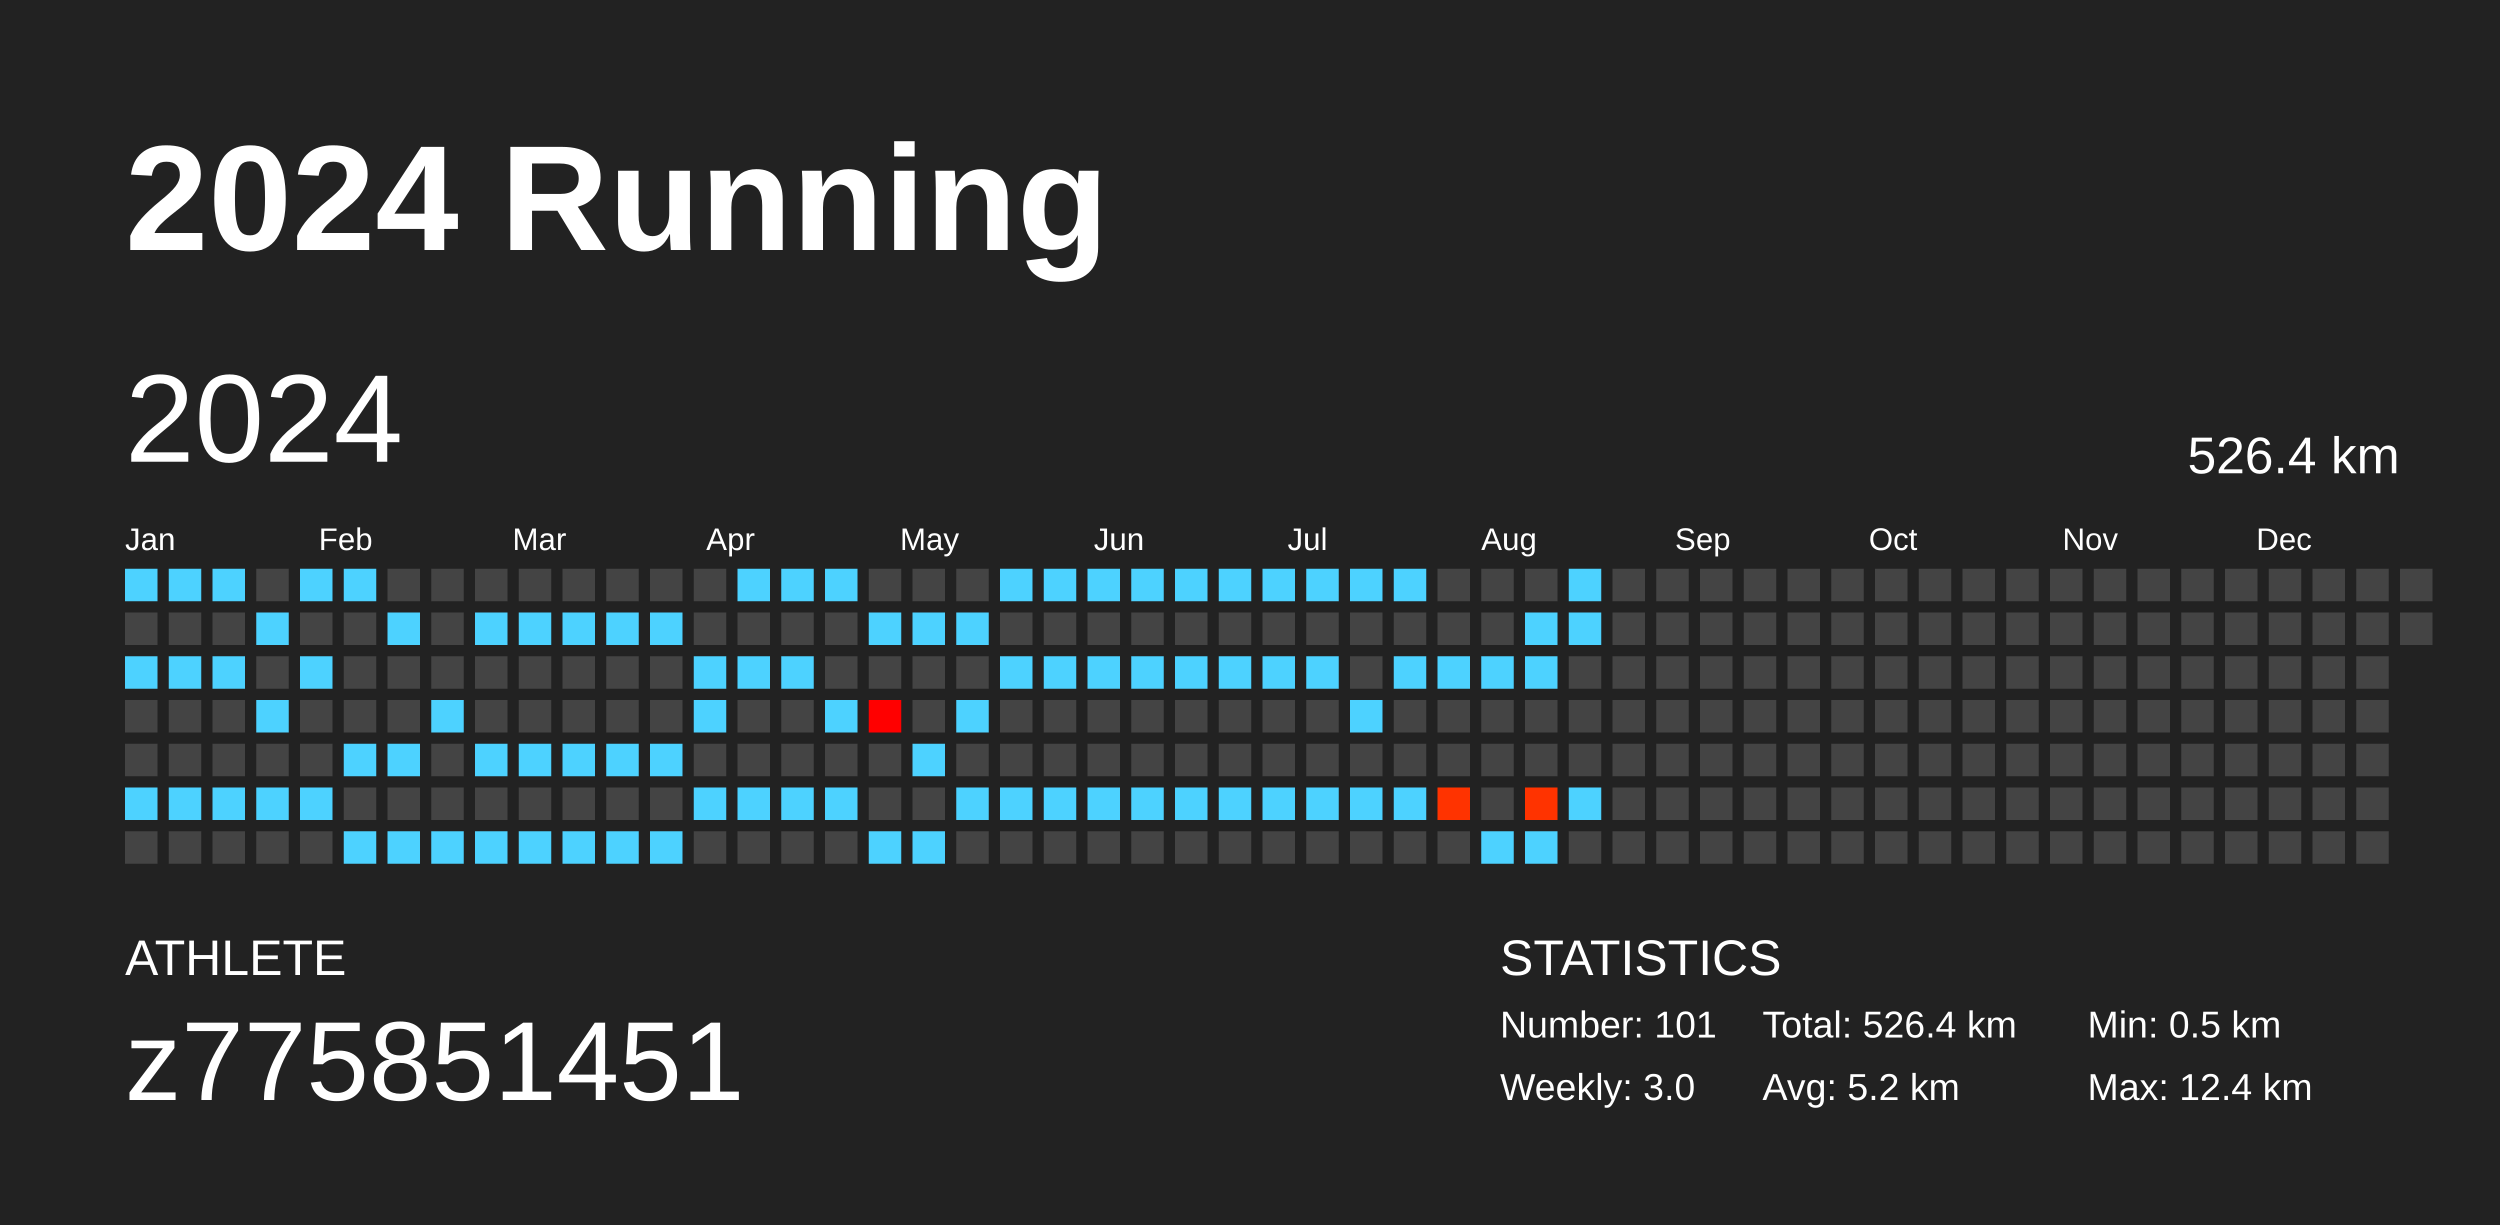
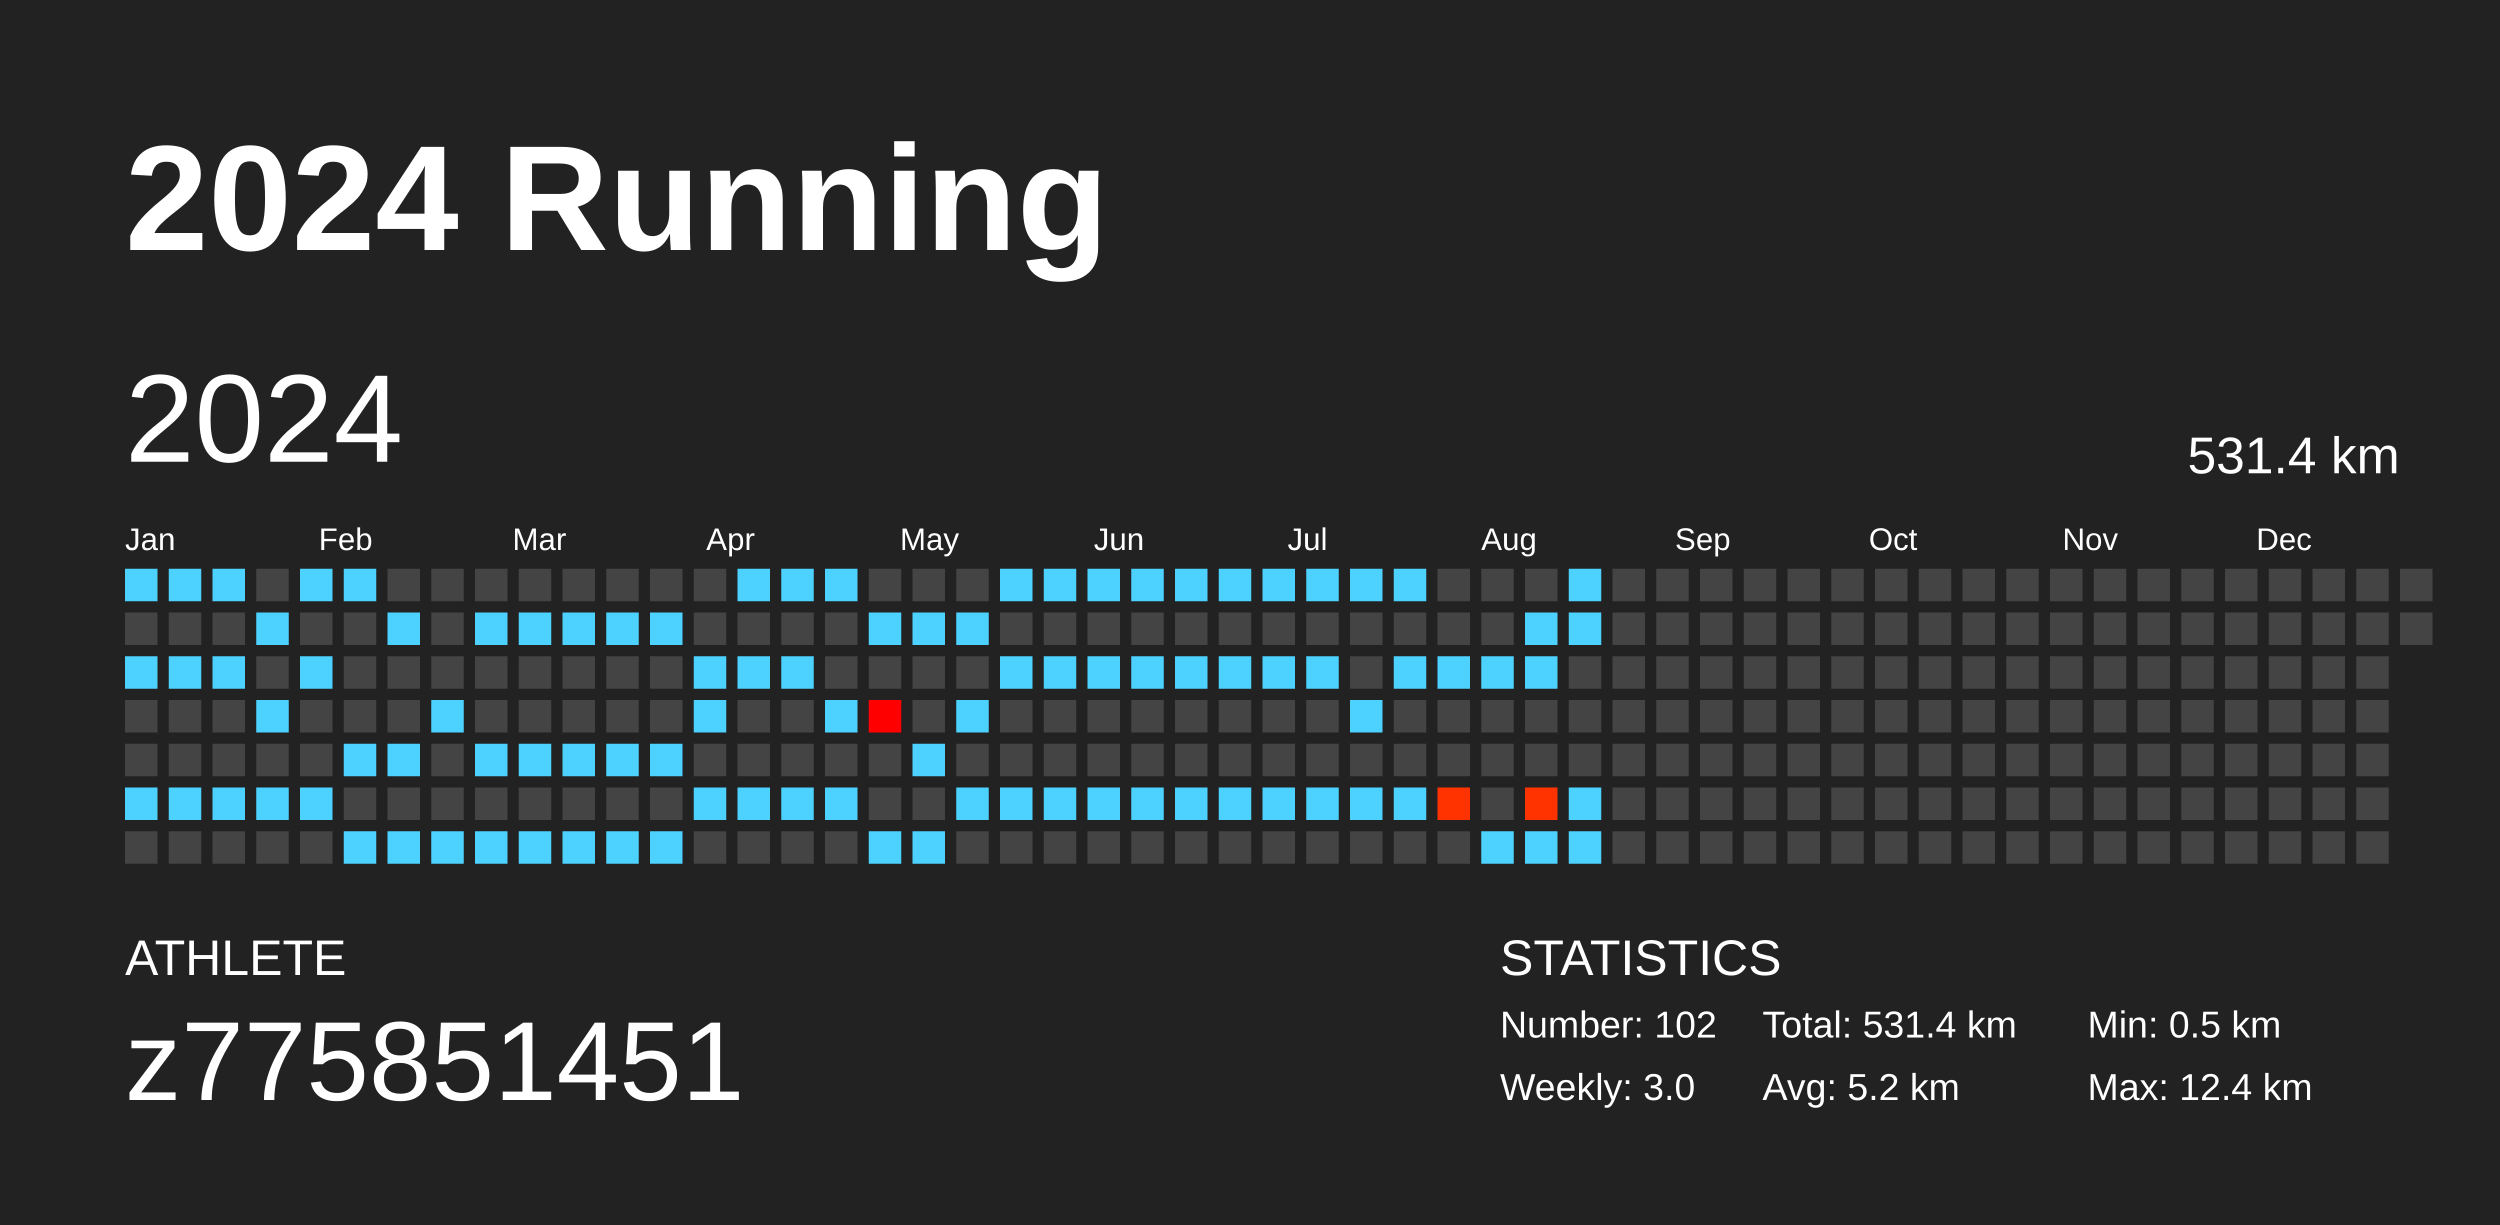
<svg xmlns="http://www.w3.org/2000/svg" baseProfile="full" height="98mm" version="1.1" viewBox="0,0,200,98" width="200mm">
  <defs />
  <rect fill="#222222" height="98" width="200" x="0" y="0" />
  <text fill="#FFFFFF" style="font-size:12px; font-family:Arial; font-weight:bold;" x="10" y="20">2024 Running</text>
  <text fill="#FFFFFF" style="font-size:4px; font-family:Arial" x="10" y="78">ATHLETE</text>
  <text fill="#FFFFFF" style="font-size:9px; font-family:Arial" x="10" y="88">z775851451</text>
  <text fill="#FFFFFF" style="font-size:4px; font-family:Arial" x="120" y="78">STATISTICS</text>
-   <text fill="#FFFFFF" style="font-size:3px; font-family:Arial" x="120" y="83">Number: 101</text>
+   <text fill="#FFFFFF" style="font-size:3px; font-family:Arial" x="120" y="83">Number: 102</text>
  <text fill="#FFFFFF" style="font-size:3px; font-family:Arial" x="120" y="88">Weekly: 3.0</text>
-   <text fill="#FFFFFF" style="font-size:3px; font-family:Arial" x="141" y="83">Total: 526.4 km</text>
+   <text fill="#FFFFFF" style="font-size:3px; font-family:Arial" x="141" y="83">Total: 531.4 km</text>
  <text fill="#FFFFFF" style="font-size:3px; font-family:Arial" x="141" y="88">Avg: 5.2 km</text>
  <text fill="#FFFFFF" style="font-size:3px; font-family:Arial" x="167" y="83">Min: 0.5 km</text>
  <text fill="#FFFFFF" style="font-size:3px; font-family:Arial" x="167" y="88">Max: 12.4 km</text>
  <text dominant-baseline="hanging" fill="#FFFFFF" style="font-size:10.0px; font-family:Arial;" x="10" y="30">2024</text>
-   <text dominant-baseline="hanging" fill="#FFFFFF" style="font-size:4.125px; font-family:Arial;" x="175" y="35">526.4 km</text>
+   <text dominant-baseline="hanging" fill="#FFFFFF" style="font-size:4.125px; font-family:Arial;" x="175" y="35">531.4 km</text>
  <text fill="#FFFFFF" style="font-size:2.5px; font-family:Arial" x="10.0" y="44">Jan</text>
  <text fill="#FFFFFF" style="font-size:2.5px; font-family:Arial" x="25.5" y="44">Feb</text>
  <text fill="#FFFFFF" style="font-size:2.5px; font-family:Arial" x="41.0" y="44">Mar</text>
  <text fill="#FFFFFF" style="font-size:2.5px; font-family:Arial" x="56.5" y="44">Apr</text>
  <text fill="#FFFFFF" style="font-size:2.5px; font-family:Arial" x="72.0" y="44">May</text>
  <text fill="#FFFFFF" style="font-size:2.5px; font-family:Arial" x="87.5" y="44">Jun</text>
  <text fill="#FFFFFF" style="font-size:2.5px; font-family:Arial" x="103.0" y="44">Jul</text>
  <text fill="#FFFFFF" style="font-size:2.5px; font-family:Arial" x="118.5" y="44">Aug</text>
  <text fill="#FFFFFF" style="font-size:2.5px; font-family:Arial" x="134.0" y="44">Sep</text>
  <text fill="#FFFFFF" style="font-size:2.5px; font-family:Arial" x="149.5" y="44">Oct</text>
  <text fill="#FFFFFF" style="font-size:2.5px; font-family:Arial" x="165.0" y="44">Nov</text>
  <text fill="#FFFFFF" style="font-size:2.5px; font-family:Arial" x="180.5" y="44">Dec</text>
  <rect fill="#4dd2ff" height="2.6" width="2.6" x="10.0" y="45.5" />
  <rect fill="#444444" height="2.6" width="2.6" x="10.0" y="49.0" />
  <rect fill="#4dd2ff" height="2.6" width="2.6" x="10.0" y="52.5" />
  <rect fill="#444444" height="2.6" width="2.6" x="10.0" y="56.0" />
  <rect fill="#444444" height="2.6" width="2.6" x="10.0" y="59.5" />
  <rect fill="#4dd2ff" height="2.6" width="2.6" x="10.0" y="63.0" />
  <rect fill="#444444" height="2.6" width="2.6" x="10.0" y="66.5" />
  <rect fill="#4dd2ff" height="2.6" width="2.6" x="13.5" y="45.5" />
  <rect fill="#444444" height="2.6" width="2.6" x="13.5" y="49.0" />
  <rect fill="#4dd2ff" height="2.6" width="2.6" x="13.5" y="52.5" />
  <rect fill="#444444" height="2.6" width="2.6" x="13.5" y="56.0" />
  <rect fill="#444444" height="2.6" width="2.6" x="13.5" y="59.5" />
  <rect fill="#4dd2ff" height="2.6" width="2.6" x="13.5" y="63.0" />
  <rect fill="#444444" height="2.6" width="2.6" x="13.5" y="66.5" />
  <rect fill="#4dd2ff" height="2.6" width="2.6" x="17.0" y="45.5" />
  <rect fill="#444444" height="2.6" width="2.6" x="17.0" y="49.0" />
  <rect fill="#4dd2ff" height="2.6" width="2.6" x="17.0" y="52.5" />
  <rect fill="#444444" height="2.6" width="2.6" x="17.0" y="56.0" />
  <rect fill="#444444" height="2.6" width="2.6" x="17.0" y="59.5" />
  <rect fill="#4dd2ff" height="2.6" width="2.6" x="17.0" y="63.0" />
  <rect fill="#444444" height="2.6" width="2.6" x="17.0" y="66.5" />
  <rect fill="#444444" height="2.6" width="2.6" x="20.5" y="45.5" />
  <rect fill="#4dd2ff" height="2.6" width="2.6" x="20.5" y="49.0" />
  <rect fill="#444444" height="2.6" width="2.6" x="20.5" y="52.5" />
  <rect fill="#4dd2ff" height="2.6" width="2.6" x="20.5" y="56.0" />
  <rect fill="#444444" height="2.6" width="2.6" x="20.5" y="59.5" />
  <rect fill="#4dd2ff" height="2.6" width="2.6" x="20.5" y="63.0" />
  <rect fill="#444444" height="2.6" width="2.6" x="20.5" y="66.5" />
  <rect fill="#4dd2ff" height="2.6" width="2.6" x="24.0" y="45.5" />
  <rect fill="#444444" height="2.6" width="2.6" x="24.0" y="49.0" />
  <rect fill="#4dd2ff" height="2.6" width="2.6" x="24.0" y="52.5" />
  <rect fill="#444444" height="2.6" width="2.6" x="24.0" y="56.0" />
  <rect fill="#444444" height="2.6" width="2.6" x="24.0" y="59.5" />
  <rect fill="#4dd2ff" height="2.6" width="2.6" x="24.0" y="63.0" />
  <rect fill="#444444" height="2.6" width="2.6" x="24.0" y="66.5" />
  <rect fill="#4dd2ff" height="2.6" width="2.6" x="27.5" y="45.5" />
  <rect fill="#444444" height="2.6" width="2.6" x="27.5" y="49.0" />
  <rect fill="#444444" height="2.6" width="2.6" x="27.5" y="52.5" />
  <rect fill="#444444" height="2.6" width="2.6" x="27.5" y="56.0" />
  <rect fill="#4dd2ff" height="2.6" width="2.6" x="27.5" y="59.5" />
  <rect fill="#444444" height="2.6" width="2.6" x="27.5" y="63.0" />
  <rect fill="#4dd2ff" height="2.6" width="2.6" x="27.5" y="66.5" />
  <rect fill="#444444" height="2.6" width="2.6" x="31.0" y="45.5" />
  <rect fill="#4dd2ff" height="2.6" width="2.6" x="31.0" y="49.0" />
  <rect fill="#444444" height="2.6" width="2.6" x="31.0" y="52.5" />
  <rect fill="#444444" height="2.6" width="2.6" x="31.0" y="56.0" />
  <rect fill="#4dd2ff" height="2.6" width="2.6" x="31.0" y="59.5" />
  <rect fill="#444444" height="2.6" width="2.6" x="31.0" y="63.0" />
  <rect fill="#4dd2ff" height="2.6" width="2.6" x="31.0" y="66.5" />
  <rect fill="#444444" height="2.6" width="2.6" x="34.5" y="45.5" />
  <rect fill="#444444" height="2.6" width="2.6" x="34.5" y="49.0" />
  <rect fill="#444444" height="2.6" width="2.6" x="34.5" y="52.5" />
  <rect fill="#4dd2ff" height="2.6" width="2.6" x="34.5" y="56.0" />
  <rect fill="#444444" height="2.6" width="2.6" x="34.5" y="59.5" />
  <rect fill="#444444" height="2.6" width="2.6" x="34.5" y="63.0" />
  <rect fill="#4dd2ff" height="2.6" width="2.6" x="34.5" y="66.5" />
  <rect fill="#444444" height="2.6" width="2.6" x="38.0" y="45.5" />
  <rect fill="#4dd2ff" height="2.6" width="2.6" x="38.0" y="49.0" />
  <rect fill="#444444" height="2.6" width="2.6" x="38.0" y="52.5" />
  <rect fill="#444444" height="2.6" width="2.6" x="38.0" y="56.0" />
  <rect fill="#4dd2ff" height="2.6" width="2.6" x="38.0" y="59.5" />
  <rect fill="#444444" height="2.6" width="2.6" x="38.0" y="63.0" />
  <rect fill="#4dd2ff" height="2.6" width="2.6" x="38.0" y="66.5" />
  <rect fill="#444444" height="2.6" width="2.6" x="41.5" y="45.5" />
  <rect fill="#4dd2ff" height="2.6" width="2.6" x="41.5" y="49.0" />
  <rect fill="#444444" height="2.6" width="2.6" x="41.5" y="52.5" />
  <rect fill="#444444" height="2.6" width="2.6" x="41.5" y="56.0" />
  <rect fill="#4dd2ff" height="2.6" width="2.6" x="41.5" y="59.5" />
  <rect fill="#444444" height="2.6" width="2.6" x="41.5" y="63.0" />
  <rect fill="#4dd2ff" height="2.6" width="2.6" x="41.5" y="66.5" />
  <rect fill="#444444" height="2.6" width="2.6" x="45.0" y="45.5" />
  <rect fill="#4dd2ff" height="2.6" width="2.6" x="45.0" y="49.0" />
  <rect fill="#444444" height="2.6" width="2.6" x="45.0" y="52.5" />
  <rect fill="#444444" height="2.6" width="2.6" x="45.0" y="56.0" />
  <rect fill="#4dd2ff" height="2.6" width="2.6" x="45.0" y="59.5" />
  <rect fill="#444444" height="2.6" width="2.6" x="45.0" y="63.0" />
  <rect fill="#4dd2ff" height="2.6" width="2.6" x="45.0" y="66.5" />
  <rect fill="#444444" height="2.6" width="2.6" x="48.5" y="45.5" />
  <rect fill="#4dd2ff" height="2.6" width="2.6" x="48.5" y="49.0" />
  <rect fill="#444444" height="2.6" width="2.6" x="48.5" y="52.5" />
  <rect fill="#444444" height="2.6" width="2.6" x="48.5" y="56.0" />
  <rect fill="#4dd2ff" height="2.6" width="2.6" x="48.5" y="59.5" />
  <rect fill="#444444" height="2.6" width="2.6" x="48.5" y="63.0" />
  <rect fill="#4dd2ff" height="2.6" width="2.6" x="48.5" y="66.5" />
  <rect fill="#444444" height="2.6" width="2.6" x="52.0" y="45.5" />
  <rect fill="#4dd2ff" height="2.6" width="2.6" x="52.0" y="49.0" />
  <rect fill="#444444" height="2.6" width="2.6" x="52.0" y="52.5" />
  <rect fill="#444444" height="2.6" width="2.6" x="52.0" y="56.0" />
  <rect fill="#4dd2ff" height="2.6" width="2.6" x="52.0" y="59.5" />
  <rect fill="#444444" height="2.6" width="2.6" x="52.0" y="63.0" />
  <rect fill="#4dd2ff" height="2.6" width="2.6" x="52.0" y="66.5" />
  <rect fill="#444444" height="2.6" width="2.6" x="55.5" y="45.5" />
  <rect fill="#444444" height="2.6" width="2.6" x="55.5" y="49.0" />
  <rect fill="#4dd2ff" height="2.6" width="2.6" x="55.5" y="52.5" />
  <rect fill="#4dd2ff" height="2.6" width="2.6" x="55.5" y="56.0" />
  <rect fill="#444444" height="2.6" width="2.6" x="55.5" y="59.5" />
  <rect fill="#4dd2ff" height="2.6" width="2.6" x="55.5" y="63.0" />
  <rect fill="#444444" height="2.6" width="2.6" x="55.5" y="66.5" />
  <rect fill="#4dd2ff" height="2.6" width="2.6" x="59.0" y="45.5" />
  <rect fill="#444444" height="2.6" width="2.6" x="59.0" y="49.0" />
  <rect fill="#4dd2ff" height="2.6" width="2.6" x="59.0" y="52.5" />
  <rect fill="#444444" height="2.6" width="2.6" x="59.0" y="56.0" />
  <rect fill="#444444" height="2.6" width="2.6" x="59.0" y="59.5" />
  <rect fill="#4dd2ff" height="2.6" width="2.6" x="59.0" y="63.0" />
  <rect fill="#444444" height="2.6" width="2.6" x="59.0" y="66.5" />
  <rect fill="#4dd2ff" height="2.6" width="2.6" x="62.5" y="45.5" />
  <rect fill="#444444" height="2.6" width="2.6" x="62.5" y="49.0" />
  <rect fill="#4dd2ff" height="2.6" width="2.6" x="62.5" y="52.5" />
  <rect fill="#444444" height="2.6" width="2.6" x="62.5" y="56.0" />
  <rect fill="#444444" height="2.6" width="2.6" x="62.5" y="59.5" />
  <rect fill="#4dd2ff" height="2.6" width="2.6" x="62.5" y="63.0" />
  <rect fill="#444444" height="2.6" width="2.6" x="62.5" y="66.5" />
  <rect fill="#4dd2ff" height="2.6" width="2.6" x="66.0" y="45.5" />
  <rect fill="#444444" height="2.6" width="2.6" x="66.0" y="49.0" />
  <rect fill="#444444" height="2.6" width="2.6" x="66.0" y="52.5" />
  <rect fill="#4dd2ff" height="2.6" width="2.6" x="66.0" y="56.0" />
  <rect fill="#444444" height="2.6" width="2.6" x="66.0" y="59.5" />
  <rect fill="#4dd2ff" height="2.6" width="2.6" x="66.0" y="63.0" />
  <rect fill="#444444" height="2.6" width="2.6" x="66.0" y="66.5" />
  <rect fill="#444444" height="2.6" width="2.6" x="69.5" y="45.5" />
  <rect fill="#4dd2ff" height="2.6" width="2.6" x="69.5" y="49.0" />
  <rect fill="#444444" height="2.6" width="2.6" x="69.5" y="52.5" />
  <rect fill="#ff0000" height="2.6" width="2.6" x="69.5" y="56.0" />
  <rect fill="#444444" height="2.6" width="2.6" x="69.5" y="59.5" />
  <rect fill="#444444" height="2.6" width="2.6" x="69.5" y="63.0" />
  <rect fill="#4dd2ff" height="2.6" width="2.6" x="69.5" y="66.5" />
  <rect fill="#444444" height="2.6" width="2.6" x="73.0" y="45.5" />
  <rect fill="#4dd2ff" height="2.6" width="2.6" x="73.0" y="49.0" />
  <rect fill="#444444" height="2.6" width="2.6" x="73.0" y="52.5" />
  <rect fill="#444444" height="2.6" width="2.6" x="73.0" y="56.0" />
  <rect fill="#4dd2ff" height="2.6" width="2.6" x="73.0" y="59.5" />
  <rect fill="#444444" height="2.6" width="2.6" x="73.0" y="63.0" />
  <rect fill="#4dd2ff" height="2.6" width="2.6" x="73.0" y="66.5" />
  <rect fill="#444444" height="2.6" width="2.6" x="76.5" y="45.5" />
  <rect fill="#4dd2ff" height="2.6" width="2.6" x="76.5" y="49.0" />
  <rect fill="#444444" height="2.6" width="2.6" x="76.5" y="52.5" />
  <rect fill="#4dd2ff" height="2.6" width="2.6" x="76.5" y="56.0" />
  <rect fill="#444444" height="2.6" width="2.6" x="76.5" y="59.5" />
  <rect fill="#4dd2ff" height="2.6" width="2.6" x="76.5" y="63.0" />
  <rect fill="#444444" height="2.6" width="2.6" x="76.5" y="66.5" />
  <rect fill="#4dd2ff" height="2.6" width="2.6" x="80.0" y="45.5" />
  <rect fill="#444444" height="2.6" width="2.6" x="80.0" y="49.0" />
  <rect fill="#4dd2ff" height="2.6" width="2.6" x="80.0" y="52.5" />
  <rect fill="#444444" height="2.6" width="2.6" x="80.0" y="56.0" />
  <rect fill="#444444" height="2.6" width="2.6" x="80.0" y="59.5" />
  <rect fill="#4dd2ff" height="2.6" width="2.6" x="80.0" y="63.0" />
  <rect fill="#444444" height="2.6" width="2.6" x="80.0" y="66.5" />
  <rect fill="#4dd2ff" height="2.6" width="2.6" x="83.5" y="45.5" />
  <rect fill="#444444" height="2.6" width="2.6" x="83.5" y="49.0" />
  <rect fill="#4dd2ff" height="2.6" width="2.6" x="83.5" y="52.5" />
  <rect fill="#444444" height="2.6" width="2.6" x="83.5" y="56.0" />
  <rect fill="#444444" height="2.6" width="2.6" x="83.5" y="59.5" />
  <rect fill="#4dd2ff" height="2.6" width="2.6" x="83.5" y="63.0" />
  <rect fill="#444444" height="2.6" width="2.6" x="83.5" y="66.5" />
  <rect fill="#4dd2ff" height="2.6" width="2.6" x="87.0" y="45.5" />
  <rect fill="#444444" height="2.6" width="2.6" x="87.0" y="49.0" />
  <rect fill="#4dd2ff" height="2.6" width="2.6" x="87.0" y="52.5" />
  <rect fill="#444444" height="2.6" width="2.6" x="87.0" y="56.0" />
  <rect fill="#444444" height="2.6" width="2.6" x="87.0" y="59.5" />
  <rect fill="#4dd2ff" height="2.6" width="2.6" x="87.0" y="63.0" />
  <rect fill="#444444" height="2.6" width="2.6" x="87.0" y="66.5" />
  <rect fill="#4dd2ff" height="2.6" width="2.6" x="90.5" y="45.5" />
  <rect fill="#444444" height="2.6" width="2.6" x="90.5" y="49.0" />
  <rect fill="#4dd2ff" height="2.6" width="2.6" x="90.5" y="52.5" />
  <rect fill="#444444" height="2.6" width="2.6" x="90.5" y="56.0" />
  <rect fill="#444444" height="2.6" width="2.6" x="90.5" y="59.5" />
  <rect fill="#4dd2ff" height="2.6" width="2.6" x="90.5" y="63.0" />
  <rect fill="#444444" height="2.6" width="2.6" x="90.5" y="66.5" />
  <rect fill="#4dd2ff" height="2.6" width="2.6" x="94.0" y="45.5" />
  <rect fill="#444444" height="2.6" width="2.6" x="94.0" y="49.0" />
  <rect fill="#4dd2ff" height="2.6" width="2.6" x="94.0" y="52.5" />
  <rect fill="#444444" height="2.6" width="2.6" x="94.0" y="56.0" />
  <rect fill="#444444" height="2.6" width="2.6" x="94.0" y="59.5" />
  <rect fill="#4dd2ff" height="2.6" width="2.6" x="94.0" y="63.0" />
  <rect fill="#444444" height="2.6" width="2.6" x="94.0" y="66.5" />
  <rect fill="#4dd2ff" height="2.6" width="2.6" x="97.5" y="45.5" />
  <rect fill="#444444" height="2.6" width="2.6" x="97.5" y="49.0" />
  <rect fill="#4dd2ff" height="2.6" width="2.6" x="97.5" y="52.5" />
  <rect fill="#444444" height="2.6" width="2.6" x="97.5" y="56.0" />
  <rect fill="#444444" height="2.6" width="2.6" x="97.5" y="59.5" />
  <rect fill="#4dd2ff" height="2.6" width="2.6" x="97.5" y="63.0" />
  <rect fill="#444444" height="2.6" width="2.6" x="97.5" y="66.5" />
  <rect fill="#4dd2ff" height="2.6" width="2.6" x="101.0" y="45.5" />
  <rect fill="#444444" height="2.6" width="2.6" x="101.0" y="49.0" />
  <rect fill="#4dd2ff" height="2.6" width="2.6" x="101.0" y="52.5" />
  <rect fill="#444444" height="2.6" width="2.6" x="101.0" y="56.0" />
  <rect fill="#444444" height="2.6" width="2.6" x="101.0" y="59.5" />
  <rect fill="#4dd2ff" height="2.6" width="2.6" x="101.0" y="63.0" />
  <rect fill="#444444" height="2.6" width="2.6" x="101.0" y="66.5" />
  <rect fill="#4dd2ff" height="2.6" width="2.6" x="104.5" y="45.5" />
  <rect fill="#444444" height="2.6" width="2.6" x="104.5" y="49.0" />
  <rect fill="#4dd2ff" height="2.6" width="2.6" x="104.5" y="52.5" />
  <rect fill="#444444" height="2.6" width="2.6" x="104.5" y="56.0" />
  <rect fill="#444444" height="2.6" width="2.6" x="104.5" y="59.5" />
  <rect fill="#4dd2ff" height="2.6" width="2.6" x="104.5" y="63.0" />
  <rect fill="#444444" height="2.6" width="2.6" x="104.5" y="66.5" />
  <rect fill="#4dd2ff" height="2.6" width="2.6" x="108.0" y="45.5" />
  <rect fill="#444444" height="2.6" width="2.6" x="108.0" y="49.0" />
  <rect fill="#444444" height="2.6" width="2.6" x="108.0" y="52.5" />
  <rect fill="#4dd2ff" height="2.6" width="2.6" x="108.0" y="56.0" />
  <rect fill="#444444" height="2.6" width="2.6" x="108.0" y="59.5" />
  <rect fill="#4dd2ff" height="2.6" width="2.6" x="108.0" y="63.0" />
  <rect fill="#444444" height="2.6" width="2.6" x="108.0" y="66.5" />
  <rect fill="#4dd2ff" height="2.6" width="2.6" x="111.5" y="45.5" />
  <rect fill="#444444" height="2.6" width="2.6" x="111.5" y="49.0" />
  <rect fill="#4dd2ff" height="2.6" width="2.6" x="111.5" y="52.5" />
  <rect fill="#444444" height="2.6" width="2.6" x="111.5" y="56.0" />
  <rect fill="#444444" height="2.6" width="2.6" x="111.5" y="59.5" />
  <rect fill="#4dd2ff" height="2.6" width="2.6" x="111.5" y="63.0" />
  <rect fill="#444444" height="2.6" width="2.6" x="111.5" y="66.5" />
  <rect fill="#444444" height="2.6" width="2.6" x="115.0" y="45.5" />
  <rect fill="#444444" height="2.6" width="2.6" x="115.0" y="49.0" />
  <rect fill="#4dd2ff" height="2.6" width="2.6" x="115.0" y="52.5" />
  <rect fill="#444444" height="2.6" width="2.6" x="115.0" y="56.0" />
  <rect fill="#444444" height="2.6" width="2.6" x="115.0" y="59.5" />
  <rect fill="#ff3300" height="2.6" width="2.6" x="115.0" y="63.0" />
  <rect fill="#444444" height="2.6" width="2.6" x="115.0" y="66.5" />
  <rect fill="#444444" height="2.6" width="2.6" x="118.5" y="45.5" />
  <rect fill="#444444" height="2.6" width="2.6" x="118.5" y="49.0" />
  <rect fill="#4dd2ff" height="2.6" width="2.6" x="118.5" y="52.5" />
  <rect fill="#444444" height="2.6" width="2.6" x="118.5" y="56.0" />
  <rect fill="#444444" height="2.6" width="2.6" x="118.5" y="59.5" />
  <rect fill="#444444" height="2.6" width="2.6" x="118.5" y="63.0" />
  <rect fill="#4dd2ff" height="2.6" width="2.6" x="118.5" y="66.5" />
  <rect fill="#444444" height="2.6" width="2.6" x="122.0" y="45.5" />
  <rect fill="#4dd2ff" height="2.6" width="2.6" x="122.0" y="49.0" />
  <rect fill="#4dd2ff" height="2.6" width="2.6" x="122.0" y="52.5" />
  <rect fill="#444444" height="2.6" width="2.6" x="122.0" y="56.0" />
  <rect fill="#444444" height="2.6" width="2.6" x="122.0" y="59.5" />
  <rect fill="#ff3300" height="2.6" width="2.6" x="122.0" y="63.0" />
  <rect fill="#4dd2ff" height="2.6" width="2.6" x="122.0" y="66.5" />
  <rect fill="#4dd2ff" height="2.6" width="2.6" x="125.5" y="45.5" />
  <rect fill="#4dd2ff" height="2.6" width="2.6" x="125.5" y="49.0" />
  <rect fill="#444444" height="2.6" width="2.6" x="125.5" y="52.5" />
  <rect fill="#444444" height="2.6" width="2.6" x="125.5" y="56.0" />
  <rect fill="#444444" height="2.6" width="2.6" x="125.5" y="59.5" />
  <rect fill="#4dd2ff" height="2.6" width="2.6" x="125.5" y="63.0" />
-   <rect fill="#444444" height="2.6" width="2.6" x="125.5" y="66.5" />
+   <rect fill="#4dd2ff" height="2.6" width="2.6" x="125.5" y="66.5" />
  <rect fill="#444444" height="2.6" width="2.6" x="129.0" y="45.5" />
  <rect fill="#444444" height="2.6" width="2.6" x="129.0" y="49.0" />
  <rect fill="#444444" height="2.6" width="2.6" x="129.0" y="52.5" />
  <rect fill="#444444" height="2.6" width="2.6" x="129.0" y="56.0" />
  <rect fill="#444444" height="2.6" width="2.6" x="129.0" y="59.5" />
  <rect fill="#444444" height="2.6" width="2.6" x="129.0" y="63.0" />
  <rect fill="#444444" height="2.6" width="2.6" x="129.0" y="66.5" />
  <rect fill="#444444" height="2.6" width="2.6" x="132.5" y="45.5" />
  <rect fill="#444444" height="2.6" width="2.6" x="132.5" y="49.0" />
  <rect fill="#444444" height="2.6" width="2.6" x="132.5" y="52.5" />
  <rect fill="#444444" height="2.6" width="2.6" x="132.5" y="56.0" />
  <rect fill="#444444" height="2.6" width="2.6" x="132.5" y="59.5" />
  <rect fill="#444444" height="2.6" width="2.6" x="132.5" y="63.0" />
  <rect fill="#444444" height="2.6" width="2.6" x="132.5" y="66.5" />
  <rect fill="#444444" height="2.6" width="2.6" x="136.0" y="45.5" />
  <rect fill="#444444" height="2.6" width="2.6" x="136.0" y="49.0" />
  <rect fill="#444444" height="2.6" width="2.6" x="136.0" y="52.5" />
  <rect fill="#444444" height="2.6" width="2.6" x="136.0" y="56.0" />
  <rect fill="#444444" height="2.6" width="2.6" x="136.0" y="59.5" />
  <rect fill="#444444" height="2.6" width="2.6" x="136.0" y="63.0" />
  <rect fill="#444444" height="2.6" width="2.6" x="136.0" y="66.5" />
  <rect fill="#444444" height="2.6" width="2.6" x="139.5" y="45.5" />
  <rect fill="#444444" height="2.6" width="2.6" x="139.5" y="49.0" />
  <rect fill="#444444" height="2.6" width="2.6" x="139.5" y="52.5" />
  <rect fill="#444444" height="2.6" width="2.6" x="139.5" y="56.0" />
  <rect fill="#444444" height="2.6" width="2.6" x="139.5" y="59.5" />
  <rect fill="#444444" height="2.6" width="2.6" x="139.5" y="63.0" />
  <rect fill="#444444" height="2.6" width="2.6" x="139.5" y="66.5" />
  <rect fill="#444444" height="2.6" width="2.6" x="143.0" y="45.5" />
  <rect fill="#444444" height="2.6" width="2.6" x="143.0" y="49.0" />
  <rect fill="#444444" height="2.6" width="2.6" x="143.0" y="52.5" />
  <rect fill="#444444" height="2.6" width="2.6" x="143.0" y="56.0" />
  <rect fill="#444444" height="2.6" width="2.6" x="143.0" y="59.5" />
  <rect fill="#444444" height="2.6" width="2.6" x="143.0" y="63.0" />
  <rect fill="#444444" height="2.6" width="2.6" x="143.0" y="66.5" />
  <rect fill="#444444" height="2.6" width="2.6" x="146.5" y="45.5" />
  <rect fill="#444444" height="2.6" width="2.6" x="146.5" y="49.0" />
  <rect fill="#444444" height="2.6" width="2.6" x="146.5" y="52.5" />
  <rect fill="#444444" height="2.6" width="2.6" x="146.5" y="56.0" />
  <rect fill="#444444" height="2.6" width="2.6" x="146.5" y="59.5" />
  <rect fill="#444444" height="2.6" width="2.6" x="146.5" y="63.0" />
  <rect fill="#444444" height="2.6" width="2.6" x="146.5" y="66.5" />
  <rect fill="#444444" height="2.6" width="2.6" x="150.0" y="45.5" />
  <rect fill="#444444" height="2.6" width="2.6" x="150.0" y="49.0" />
  <rect fill="#444444" height="2.6" width="2.6" x="150.0" y="52.5" />
  <rect fill="#444444" height="2.6" width="2.6" x="150.0" y="56.0" />
  <rect fill="#444444" height="2.6" width="2.6" x="150.0" y="59.5" />
  <rect fill="#444444" height="2.6" width="2.6" x="150.0" y="63.0" />
  <rect fill="#444444" height="2.6" width="2.6" x="150.0" y="66.5" />
  <rect fill="#444444" height="2.6" width="2.6" x="153.5" y="45.5" />
  <rect fill="#444444" height="2.6" width="2.6" x="153.5" y="49.0" />
  <rect fill="#444444" height="2.6" width="2.6" x="153.5" y="52.5" />
  <rect fill="#444444" height="2.6" width="2.6" x="153.5" y="56.0" />
  <rect fill="#444444" height="2.6" width="2.6" x="153.5" y="59.5" />
  <rect fill="#444444" height="2.6" width="2.6" x="153.5" y="63.0" />
  <rect fill="#444444" height="2.6" width="2.6" x="153.5" y="66.5" />
  <rect fill="#444444" height="2.6" width="2.6" x="157.0" y="45.5" />
  <rect fill="#444444" height="2.6" width="2.6" x="157.0" y="49.0" />
  <rect fill="#444444" height="2.6" width="2.6" x="157.0" y="52.5" />
  <rect fill="#444444" height="2.6" width="2.6" x="157.0" y="56.0" />
  <rect fill="#444444" height="2.6" width="2.6" x="157.0" y="59.5" />
  <rect fill="#444444" height="2.6" width="2.6" x="157.0" y="63.0" />
  <rect fill="#444444" height="2.6" width="2.6" x="157.0" y="66.5" />
  <rect fill="#444444" height="2.6" width="2.6" x="160.5" y="45.5" />
  <rect fill="#444444" height="2.6" width="2.6" x="160.5" y="49.0" />
  <rect fill="#444444" height="2.6" width="2.6" x="160.5" y="52.5" />
  <rect fill="#444444" height="2.6" width="2.6" x="160.5" y="56.0" />
  <rect fill="#444444" height="2.6" width="2.6" x="160.5" y="59.5" />
  <rect fill="#444444" height="2.6" width="2.6" x="160.5" y="63.0" />
  <rect fill="#444444" height="2.6" width="2.6" x="160.5" y="66.5" />
  <rect fill="#444444" height="2.6" width="2.6" x="164.0" y="45.5" />
  <rect fill="#444444" height="2.6" width="2.6" x="164.0" y="49.0" />
  <rect fill="#444444" height="2.6" width="2.6" x="164.0" y="52.5" />
  <rect fill="#444444" height="2.6" width="2.6" x="164.0" y="56.0" />
  <rect fill="#444444" height="2.6" width="2.6" x="164.0" y="59.5" />
  <rect fill="#444444" height="2.6" width="2.6" x="164.0" y="63.0" />
  <rect fill="#444444" height="2.6" width="2.6" x="164.0" y="66.5" />
  <rect fill="#444444" height="2.6" width="2.6" x="167.5" y="45.5" />
  <rect fill="#444444" height="2.6" width="2.6" x="167.5" y="49.0" />
  <rect fill="#444444" height="2.6" width="2.6" x="167.5" y="52.5" />
  <rect fill="#444444" height="2.6" width="2.6" x="167.5" y="56.0" />
  <rect fill="#444444" height="2.6" width="2.6" x="167.5" y="59.5" />
  <rect fill="#444444" height="2.6" width="2.6" x="167.5" y="63.0" />
  <rect fill="#444444" height="2.6" width="2.6" x="167.5" y="66.5" />
  <rect fill="#444444" height="2.6" width="2.6" x="171.0" y="45.5" />
  <rect fill="#444444" height="2.6" width="2.6" x="171.0" y="49.0" />
  <rect fill="#444444" height="2.6" width="2.6" x="171.0" y="52.5" />
  <rect fill="#444444" height="2.6" width="2.6" x="171.0" y="56.0" />
  <rect fill="#444444" height="2.6" width="2.6" x="171.0" y="59.5" />
  <rect fill="#444444" height="2.6" width="2.6" x="171.0" y="63.0" />
  <rect fill="#444444" height="2.6" width="2.6" x="171.0" y="66.5" />
  <rect fill="#444444" height="2.6" width="2.6" x="174.5" y="45.5" />
  <rect fill="#444444" height="2.6" width="2.6" x="174.5" y="49.0" />
  <rect fill="#444444" height="2.6" width="2.6" x="174.5" y="52.5" />
  <rect fill="#444444" height="2.6" width="2.6" x="174.5" y="56.0" />
  <rect fill="#444444" height="2.6" width="2.6" x="174.5" y="59.5" />
  <rect fill="#444444" height="2.6" width="2.6" x="174.5" y="63.0" />
  <rect fill="#444444" height="2.6" width="2.6" x="174.5" y="66.5" />
  <rect fill="#444444" height="2.6" width="2.6" x="178.0" y="45.5" />
  <rect fill="#444444" height="2.6" width="2.6" x="178.0" y="49.0" />
  <rect fill="#444444" height="2.6" width="2.6" x="178.0" y="52.5" />
  <rect fill="#444444" height="2.6" width="2.6" x="178.0" y="56.0" />
  <rect fill="#444444" height="2.6" width="2.6" x="178.0" y="59.5" />
  <rect fill="#444444" height="2.6" width="2.6" x="178.0" y="63.0" />
  <rect fill="#444444" height="2.6" width="2.6" x="178.0" y="66.5" />
  <rect fill="#444444" height="2.6" width="2.6" x="181.5" y="45.5" />
  <rect fill="#444444" height="2.6" width="2.6" x="181.5" y="49.0" />
  <rect fill="#444444" height="2.6" width="2.6" x="181.5" y="52.5" />
  <rect fill="#444444" height="2.6" width="2.6" x="181.5" y="56.0" />
  <rect fill="#444444" height="2.6" width="2.6" x="181.5" y="59.5" />
  <rect fill="#444444" height="2.6" width="2.6" x="181.5" y="63.0" />
  <rect fill="#444444" height="2.6" width="2.6" x="181.5" y="66.5" />
  <rect fill="#444444" height="2.6" width="2.6" x="185.0" y="45.5" />
  <rect fill="#444444" height="2.6" width="2.6" x="185.0" y="49.0" />
  <rect fill="#444444" height="2.6" width="2.6" x="185.0" y="52.5" />
  <rect fill="#444444" height="2.6" width="2.6" x="185.0" y="56.0" />
  <rect fill="#444444" height="2.6" width="2.6" x="185.0" y="59.5" />
  <rect fill="#444444" height="2.6" width="2.6" x="185.0" y="63.0" />
  <rect fill="#444444" height="2.6" width="2.6" x="185.0" y="66.5" />
  <rect fill="#444444" height="2.6" width="2.6" x="188.5" y="45.5" />
  <rect fill="#444444" height="2.6" width="2.6" x="188.5" y="49.0" />
  <rect fill="#444444" height="2.6" width="2.6" x="188.5" y="52.5" />
  <rect fill="#444444" height="2.6" width="2.6" x="188.5" y="56.0" />
  <rect fill="#444444" height="2.6" width="2.6" x="188.5" y="59.5" />
  <rect fill="#444444" height="2.6" width="2.6" x="188.5" y="63.0" />
  <rect fill="#444444" height="2.6" width="2.6" x="188.5" y="66.5" />
  <rect fill="#444444" height="2.6" width="2.6" x="192.0" y="45.5" />
  <rect fill="#444444" height="2.6" width="2.6" x="192.0" y="49.0" />
</svg>
